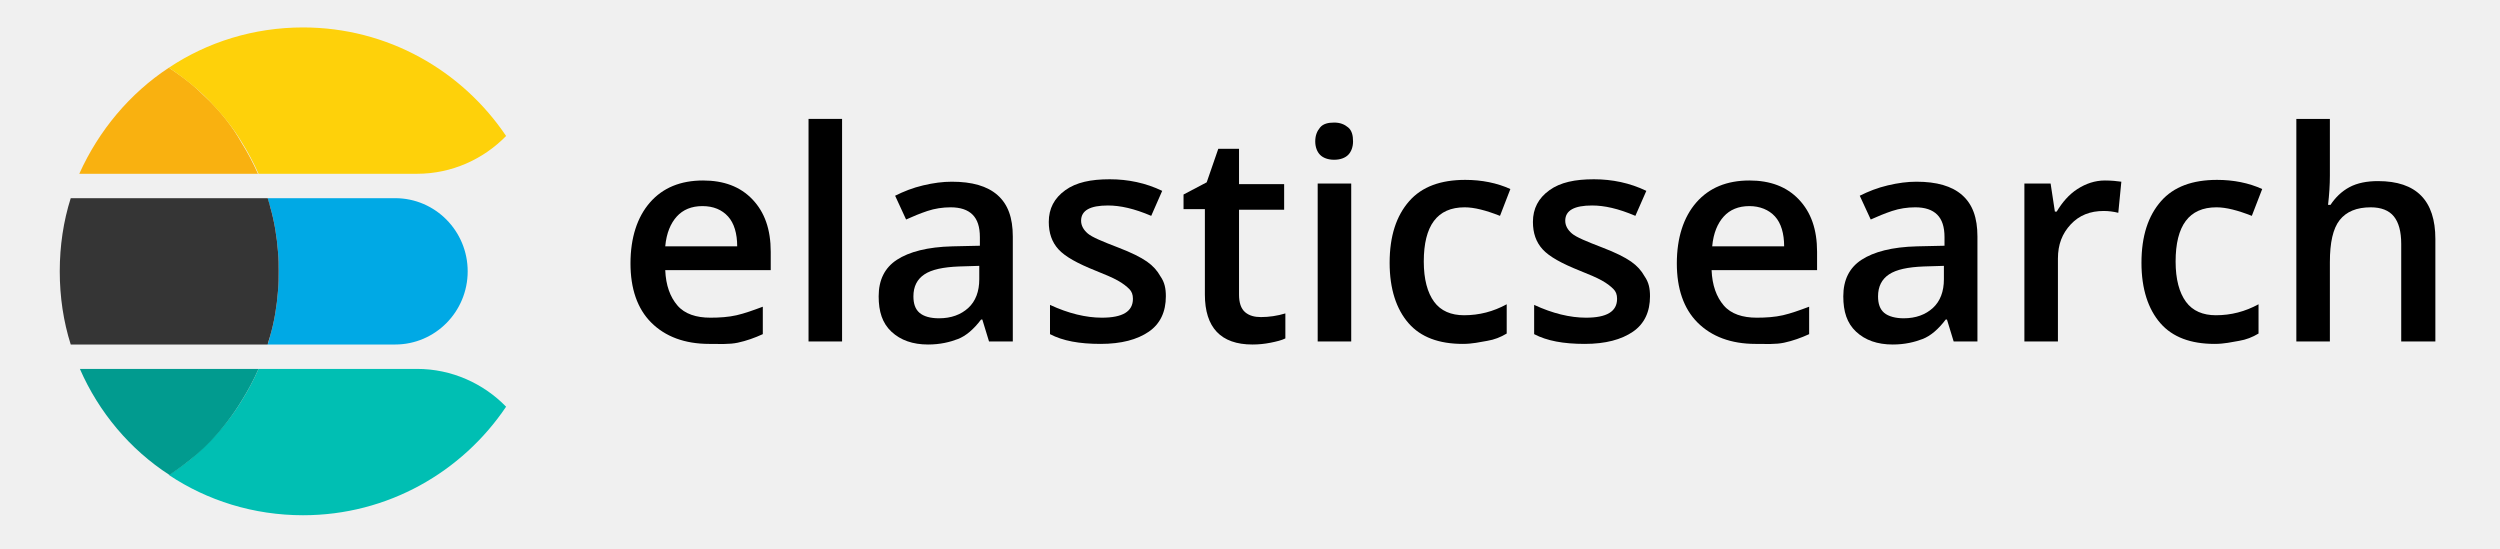
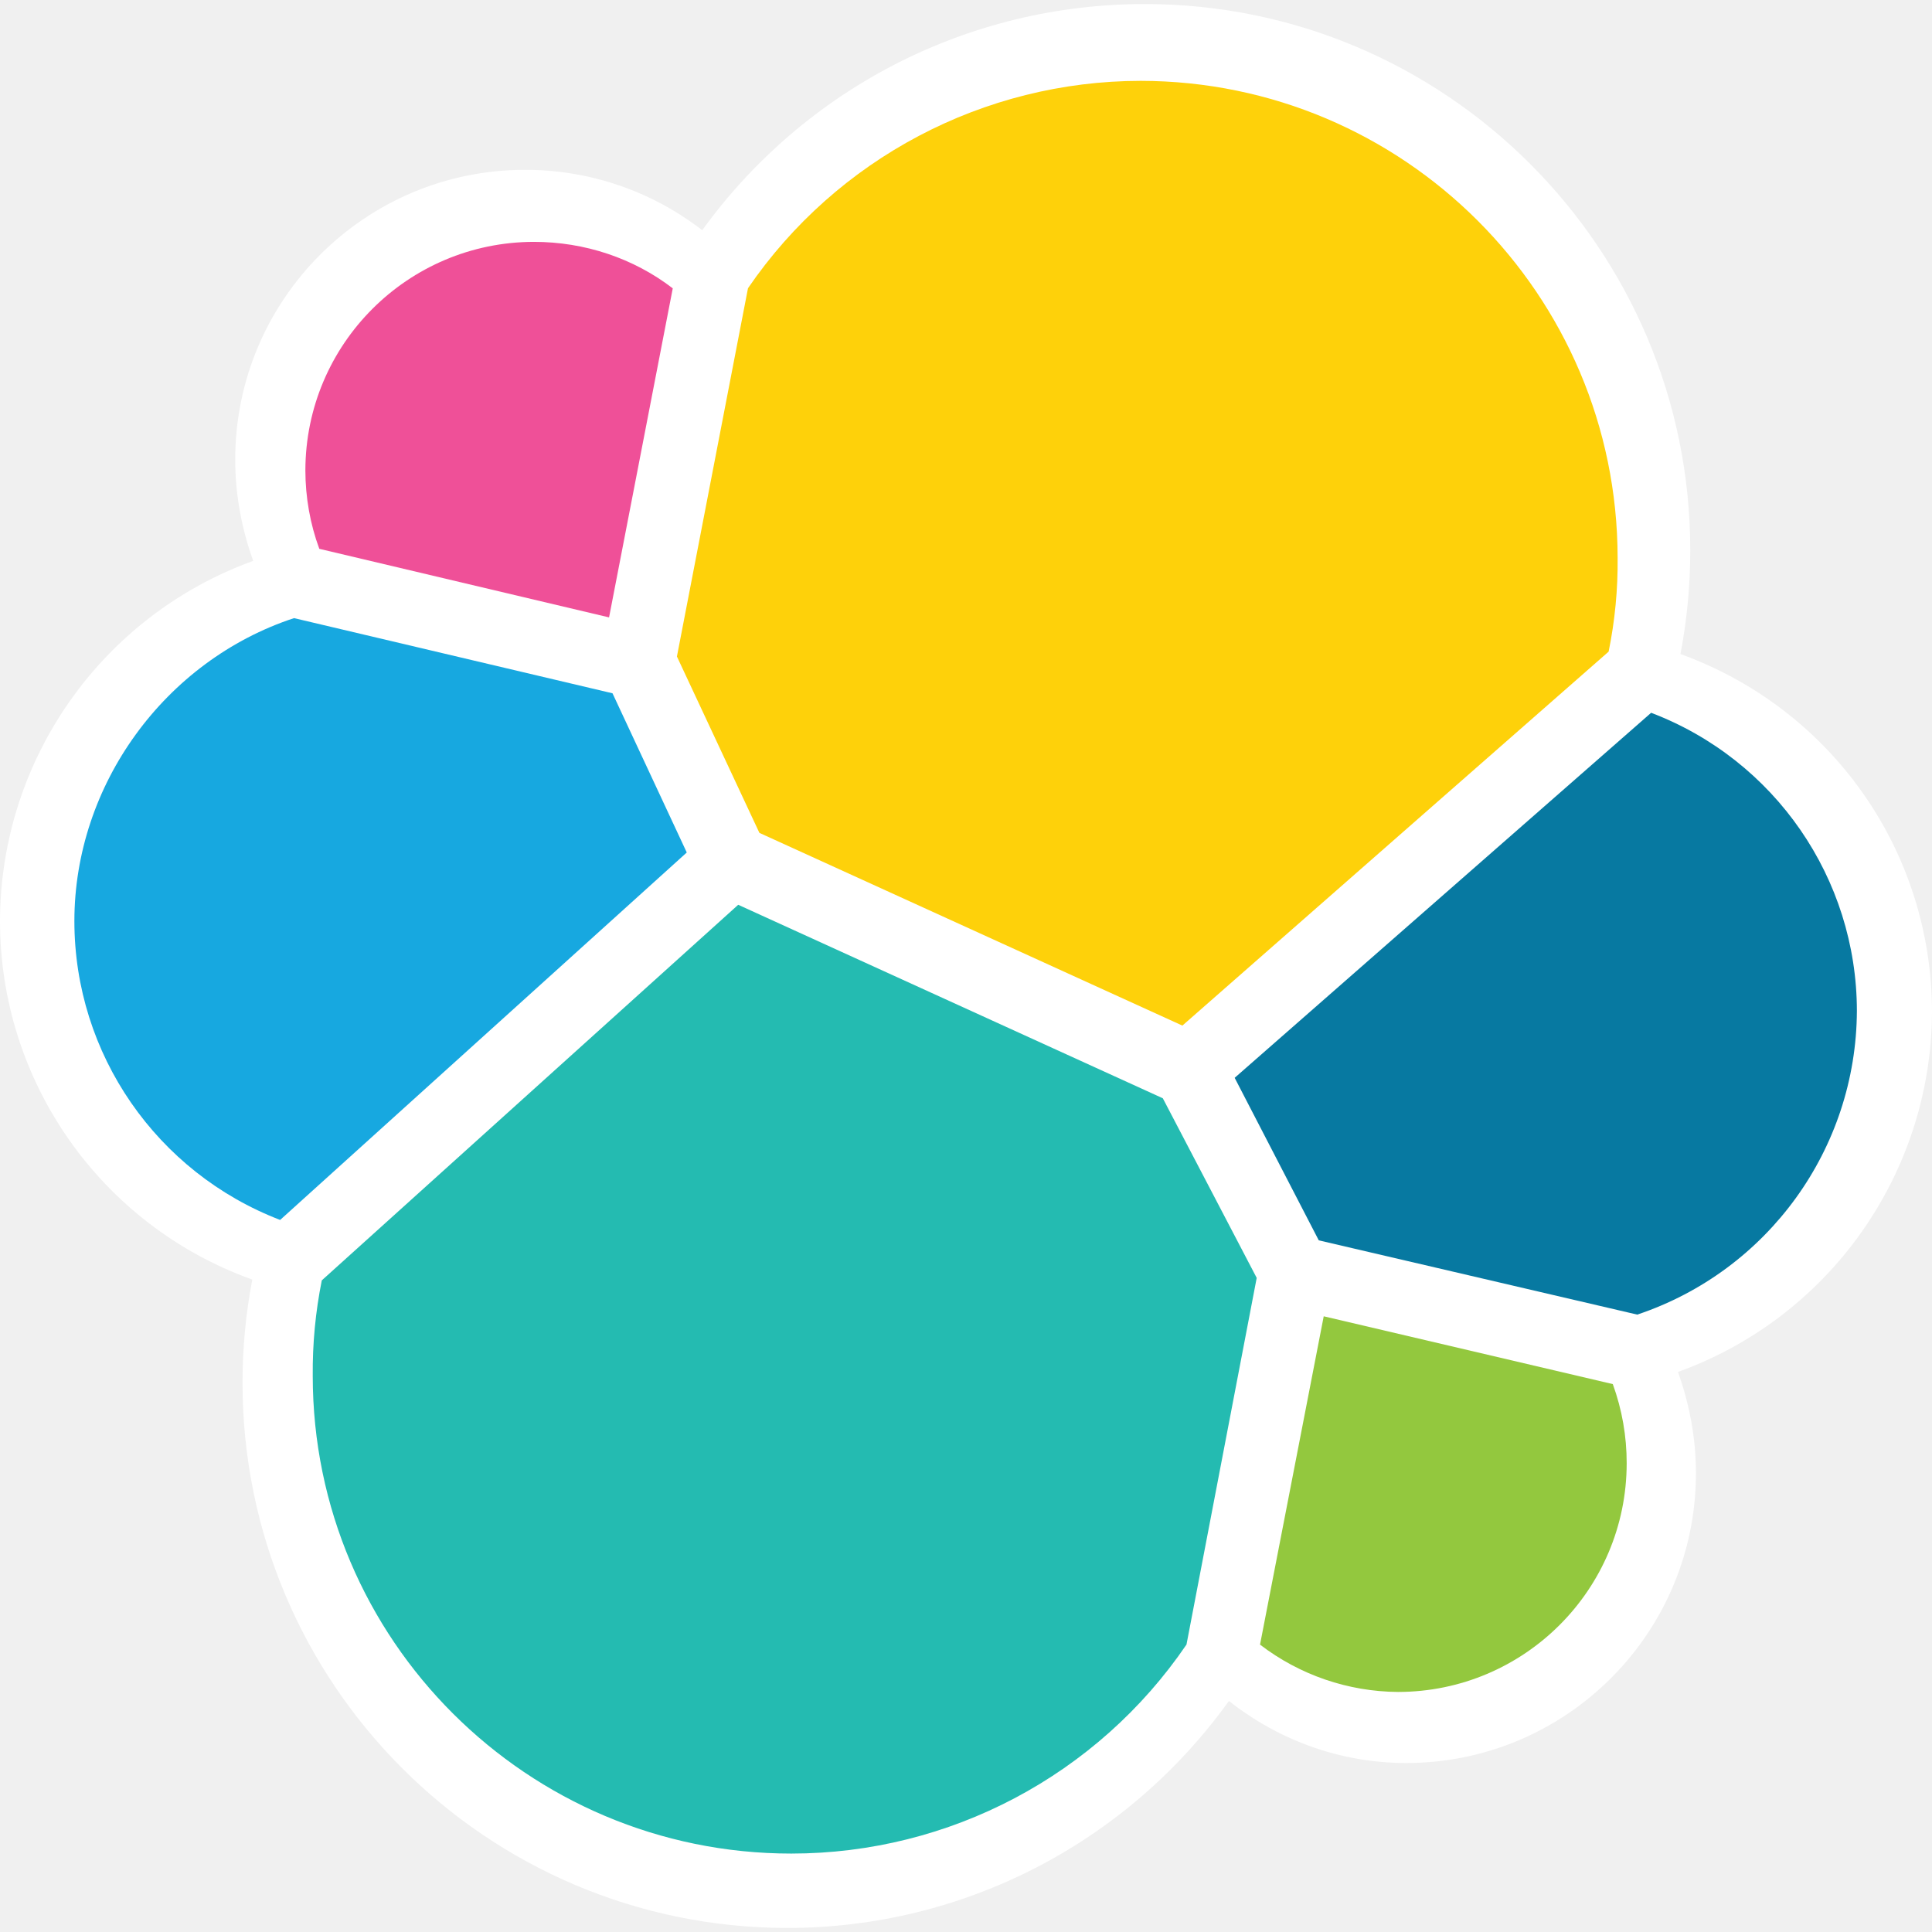
- <svg xmlns="http://www.w3.org/2000/svg" enable-background="new 0 0 550 250" viewBox="77,83,410,90">
-   <path d="m178 102.5h313v41h-313z" fill="none" />
-   <g enable-background="new">
-     <path d="m193.3 139.4c-4 0-7.2-1.2-9.5-3.5s-3.4-5.6-3.4-9.7c0-4.2 1.1-7.6 3.2-10s5-3.6 8.7-3.6c3.4 0 6.1 1 8.1 3.1s3 4.9 3 8.6v3h-17.3c.1 2.5.8 4.4 2 5.8s3.1 2 5.4 2c1.5 0 3-.1 4.3-.4s2.7-.8 4.3-1.4v4.5c-1.3.6-2.7 1.1-4.1 1.4s-3 .2-4.7.2zm-1.1-22.6c-1.8 0-3.2.6-4.2 1.7s-1.7 2.7-1.9 4.9h11.8c0-2.1-.5-3.8-1.5-4.9s-2.4-1.7-4.2-1.7z" />
-     <path d="m215.1 139h-5.5v-36.5h5.5z" />
-     <path d="m239.2 139-1.1-3.6h-.2c-1.2 1.6-2.5 2.7-3.8 3.2s-2.9.9-4.9.9c-2.5 0-4.5-.7-6-2.1s-2.1-3.3-2.1-5.8c0-2.7 1-4.7 3-6s5-2.1 9.1-2.2l4.5-.1v-1.4c0-1.7-.4-2.9-1.2-3.7s-2-1.2-3.6-1.2c-1.3 0-2.6.2-3.8.6s-2.4.9-3.5 1.4l-1.8-3.9c1.4-.7 2.9-1.3 4.6-1.7s3.2-.6 4.7-.6c3.3 0 5.8.7 7.5 2.2s2.5 3.7 2.5 6.8v17.2zm-8.2-3.8c2 0 3.6-.6 4.8-1.7s1.8-2.7 1.8-4.7v-2.2l-3.3.1c-2.6.1-4.5.5-5.7 1.3s-1.8 2-1.8 3.6c0 1.2.3 2.1 1 2.7s1.8.9 3.2.9z" />
-     <path d="m268.2 131.6c0 2.5-.9 4.5-2.8 5.8s-4.5 2-7.9 2c-3.5 0-6.2-.5-8.3-1.6v-4.8c3 1.4 5.9 2.1 8.5 2.1 3.4 0 5.1-1 5.1-3.1 0-.7-.2-1.2-.6-1.6s-1-.9-1.9-1.4-2.1-1-3.6-1.6c-3-1.2-5-2.3-6.1-3.5s-1.6-2.7-1.6-4.5c0-2.2.9-3.9 2.7-5.2s4.2-1.8 7.3-1.8c3 0 5.9.6 8.6 1.9l-1.8 4.1c-2.8-1.2-5.1-1.7-7.1-1.7-2.9 0-4.4.8-4.4 2.5 0 .8.4 1.5 1.1 2.1s2.4 1.3 5 2.3c2.1.8 3.7 1.6 4.7 2.3s1.7 1.5 2.2 2.4c.7 1 .9 2 .9 3.3z" />
-     <path d="m283.8 135c1.3 0 2.7-.2 4-.6v4.1c-.6.3-1.4.5-2.4.7s-2 .3-3 .3c-5.2 0-7.8-2.8-7.8-8.2v-14h-3.5v-2.4l3.8-2 1.9-5.5h3.4v5.8h7.4v4.2h-7.4v13.9c0 1.3.3 2.3 1 2.9s1.6.8 2.6.8z" />
-     <path d="m292.7 106.2c0-1 .3-1.7.8-2.3s1.3-.8 2.3-.8 1.7.3 2.3.8.8 1.3.8 2.3c0 .9-.3 1.7-.8 2.2s-1.3.8-2.3.8-1.8-.3-2.3-.8-.8-1.3-.8-2.2zm5.9 32.8h-5.5v-25.9h5.5z" />
-     <path d="m316.9 139.4c-3.9 0-6.9-1.1-8.9-3.4s-3.1-5.6-3.1-9.9c0-4.4 1.1-7.7 3.2-10.1s5.2-3.5 9.2-3.5c2.7 0 5.2.5 7.4 1.5l-1.7 4.4c-2.3-.9-4.2-1.4-5.8-1.4-4.5 0-6.7 3-6.7 8.9 0 2.9.6 5.1 1.7 6.6s2.8 2.2 4.9 2.2c2.5 0 4.8-.6 7-1.8v4.8c-1 .6-2 1-3.2 1.2s-2.4.5-4 .5z" />
-     <path d="m347.6 131.6c0 2.5-.9 4.5-2.8 5.8s-4.5 2-7.9 2c-3.5 0-6.2-.5-8.3-1.6v-4.8c3 1.4 5.9 2.1 8.5 2.1 3.4 0 5.1-1 5.1-3.1 0-.7-.2-1.2-.6-1.6s-1-.9-1.9-1.4-2.1-1-3.6-1.6c-3-1.2-5-2.3-6.1-3.5s-1.6-2.7-1.6-4.5c0-2.2.9-3.9 2.7-5.2s4.2-1.8 7.3-1.8c3 0 5.9.6 8.6 1.9l-1.8 4.1c-2.8-1.2-5.1-1.7-7.1-1.7-2.9 0-4.4.8-4.4 2.5 0 .8.4 1.5 1.1 2.1s2.4 1.3 5 2.3c2.1.8 3.7 1.6 4.7 2.3s1.7 1.5 2.2 2.4c.7 1 .9 2 .9 3.3z" />
-     <path d="m364.9 139.4c-4 0-7.2-1.2-9.5-3.5s-3.4-5.6-3.4-9.7c0-4.2 1.1-7.6 3.2-10s5-3.6 8.7-3.6c3.4 0 6.1 1 8.1 3.1s3 4.9 3 8.6v3h-17.3c.1 2.5.8 4.4 2 5.8s3.1 2 5.4 2c1.5 0 3-.1 4.3-.4s2.7-.8 4.3-1.4v4.5c-1.3.6-2.7 1.1-4.1 1.4s-2.9.2-4.7.2zm-1-22.6c-1.8 0-3.2.6-4.2 1.7s-1.7 2.7-1.9 4.9h11.8c0-2.1-.5-3.8-1.5-4.9s-2.5-1.7-4.2-1.7z" />
-     <path d="m397.4 139-1.1-3.6h-.2c-1.2 1.6-2.5 2.7-3.8 3.2s-2.9.9-4.9.9c-2.5 0-4.5-.7-6-2.1s-2.1-3.3-2.1-5.8c0-2.7 1-4.7 3-6s5-2.1 9.1-2.2l4.5-.1v-1.4c0-1.7-.4-2.9-1.2-3.7s-2-1.2-3.6-1.2c-1.3 0-2.6.2-3.8.6s-2.4.9-3.5 1.4l-1.8-3.9c1.4-.7 2.9-1.3 4.6-1.7s3.2-.6 4.7-.6c3.3 0 5.8.7 7.5 2.2s2.5 3.7 2.5 6.8v17.2zm-8.2-3.8c2 0 3.6-.6 4.8-1.7s1.8-2.7 1.8-4.7v-2.2l-3.3.1c-2.6.1-4.5.5-5.7 1.3s-1.8 2-1.8 3.6c0 1.2.3 2.1 1 2.7s1.9.9 3.2.9z" />
-     <path d="m422.2 112.6c1.1 0 2 .1 2.7.2l-.5 5.1c-.8-.2-1.6-.3-2.4-.3-2.2 0-4 .7-5.4 2.2s-2.1 3.3-2.1 5.6v13.6h-5.5v-25.9h4.3l.7 4.6h.3c.9-1.5 2-2.8 3.4-3.7s2.9-1.4 4.5-1.4z" />
-     <path d="m440.2 139.4c-3.9 0-6.9-1.1-8.9-3.4s-3.1-5.6-3.1-9.9c0-4.4 1.1-7.7 3.2-10.1s5.2-3.5 9.2-3.5c2.7 0 5.2.5 7.4 1.5l-1.7 4.4c-2.3-.9-4.2-1.4-5.8-1.4-4.5 0-6.7 3-6.7 8.9 0 2.9.6 5.1 1.7 6.6s2.8 2.2 4.9 2.2c2.5 0 4.8-.6 7-1.8v4.8c-1 .6-2 1-3.2 1.2s-2.4.5-4 .5z" />
-     <path d="m476.3 139h-5.5v-16c0-2-.4-3.5-1.2-4.5s-2.1-1.5-3.8-1.5c-2.3 0-4 .7-5.1 2.1s-1.6 3.7-1.6 6.9v13h-5.5v-36.5h5.5v9.3c0 1.5-.1 3.1-.3 4.8h.4c.8-1.2 1.8-2.2 3.1-2.9s2.9-1 4.7-1c6.3 0 9.4 3.2 9.4 9.5v16.8z" />
-   </g>
-   <path d="m141.8 115.5h-20.9c.1.5.3 1 .4 1.4.7 2.4 1.1 4.9 1.3 7.5.1 1 .1 2.1.1 3.1s0 2.1-.1 3.1c-.2 2.6-.6 5.1-1.3 7.5-.1.5-.3 1-.4 1.4h20.9c6.6 0 11.9-5.4 11.9-12s-5.3-12-11.9-12z" fill="#00a9e5" />
-   <path d="m122.6 130.6c.1-1 .1-2.1.1-3.1s0-2.1-.1-3.1c-.2-2.6-.6-5.1-1.3-7.5-.1-.5-.3-1-.4-1.4h-32.3c-1.2 3.8-1.8 7.8-1.8 12s.6 8.2 1.8 12h32.3c.1-.5.3-1 .4-1.4.7-2.4 1.1-4.9 1.3-7.5z" fill="#353535" />
-   <path d="m145.4 143.5h-26c-.8 1.8-1.7 3.5-2.7 5.1-1.5 2.5-3.3 4.7-5.3 6.8-.7.7-1.4 1.3-2.1 2-1.4 1.3-3 2.4-4.6 3.5 6.3 4.2 13.9 6.6 22 6.6 13.9 0 26.1-7.1 33.3-17.8-3.7-3.8-8.9-6.2-14.6-6.2z" fill="#00bfb3" />
-   <path d="m116.7 148.6c1-1.6 1.9-3.3 2.7-5.1h-29.3c3.1 7.1 8.2 13.2 14.7 17.4 1.6-1.1 3.1-2.2 4.6-3.5.7-.6 1.4-1.3 2.1-2 1.9-2 3.7-4.3 5.2-6.8z" fill="#019b8f" />
-   <path d="m111.4 99.6c-.7-.7-1.4-1.3-2.1-2-1.4-1.3-3-2.4-4.6-3.5-6.4 4.2-11.5 10.3-14.7 17.4h29.3c-.8-1.8-1.7-3.5-2.7-5.1-1.4-2.5-3.2-4.8-5.2-6.8z" fill="#f9b110" />
-   <path d="m126.7 87.5c-8.1 0-15.7 2.4-22 6.6 1.6 1.1 3.1 2.2 4.6 3.5.7.6 1.4 1.3 2.1 2 2 2.1 3.8 4.3 5.3 6.8 1 1.6 1.9 3.3 2.7 5.1h26c5.7 0 10.9-2.4 14.6-6.2-7.2-10.7-19.4-17.8-33.3-17.8z" fill="#fed10a" />
+ <svg xmlns="http://www.w3.org/2000/svg" viewBox="0 0 32 32" width="64" height="64">
+   <path d="M32 16.77c0-2.678-1.664-5.03-4.166-5.937a9.14 9.14 0 0 0 .162-1.718c0-5-4.057-9.048-9.035-9.048-2.92 0-5.626 1.393-7.33 3.746a4.78 4.78 0 0 0-2.935-1c-2.65 0-4.8 2.15-4.8 4.8 0 .582.108 1.15.298 1.677A6.36 6.36 0 0 0 0 15.243a6.31 6.31 0 0 0 4.179 5.951 9.02 9.02 0 0 0-.162 1.718 9.03 9.03 0 0 0 9.021 9.021c2.92 0 5.626-1.407 7.317-3.76.84.663 1.866 1.028 2.935 1.028 2.65 0 4.8-2.15 4.8-4.8 0-.582-.108-1.15-.298-1.677A6.37 6.37 0 0 0 32 16.771" fill="#fff" />
+   <path d="M12.578 13.795l7.006 3.192 7.06-6.194a7.4 7.4 0 0 0 .149-1.555 7.91 7.91 0 0 0-7.899-7.899 7.89 7.89 0 0 0-6.505 3.435l-1.177 6.1z" fill="#fed10a" />
+   <path d="M5.33 21.207a7.66 7.66 0 0 0-.15 1.582c0 4.37 3.557 7.912 7.926 7.912a7.92 7.92 0 0 0 6.546-3.462l1.163-6.073-1.555-2.975-7.033-3.205z" fill="#24bbb1" />
+   <path d="M5.288 9.09l4.8 1.136 1.055-5.45c-.65-.5-1.46-.77-2.3-.77A3.79 3.79 0 0 0 5.058 7.79c0 .446.08.893.23 1.298" fill="#ef5098" />
+   <path d="M4.87 10.238c-2.137.703-3.638 2.76-3.638 5.018 0 2.205 1.366 4.166 3.408 4.95l6.735-6.086-1.23-2.637z" fill="#17a8e0" />
+   <path d="M20.87 27.24a3.8 3.8 0 0 0 2.286.784 3.79 3.79 0 0 0 3.787-3.787 3.82 3.82 0 0 0-.23-1.312l-4.788-1.123z" fill="#93c83e" />
+   <path d="M21.843 20.544l5.275 1.23a5.33 5.33 0 0 0 3.638-5.031 5.29 5.29 0 0 0-3.408-4.937l-6.898 6.046z" fill="#0779a1" />
</svg>
